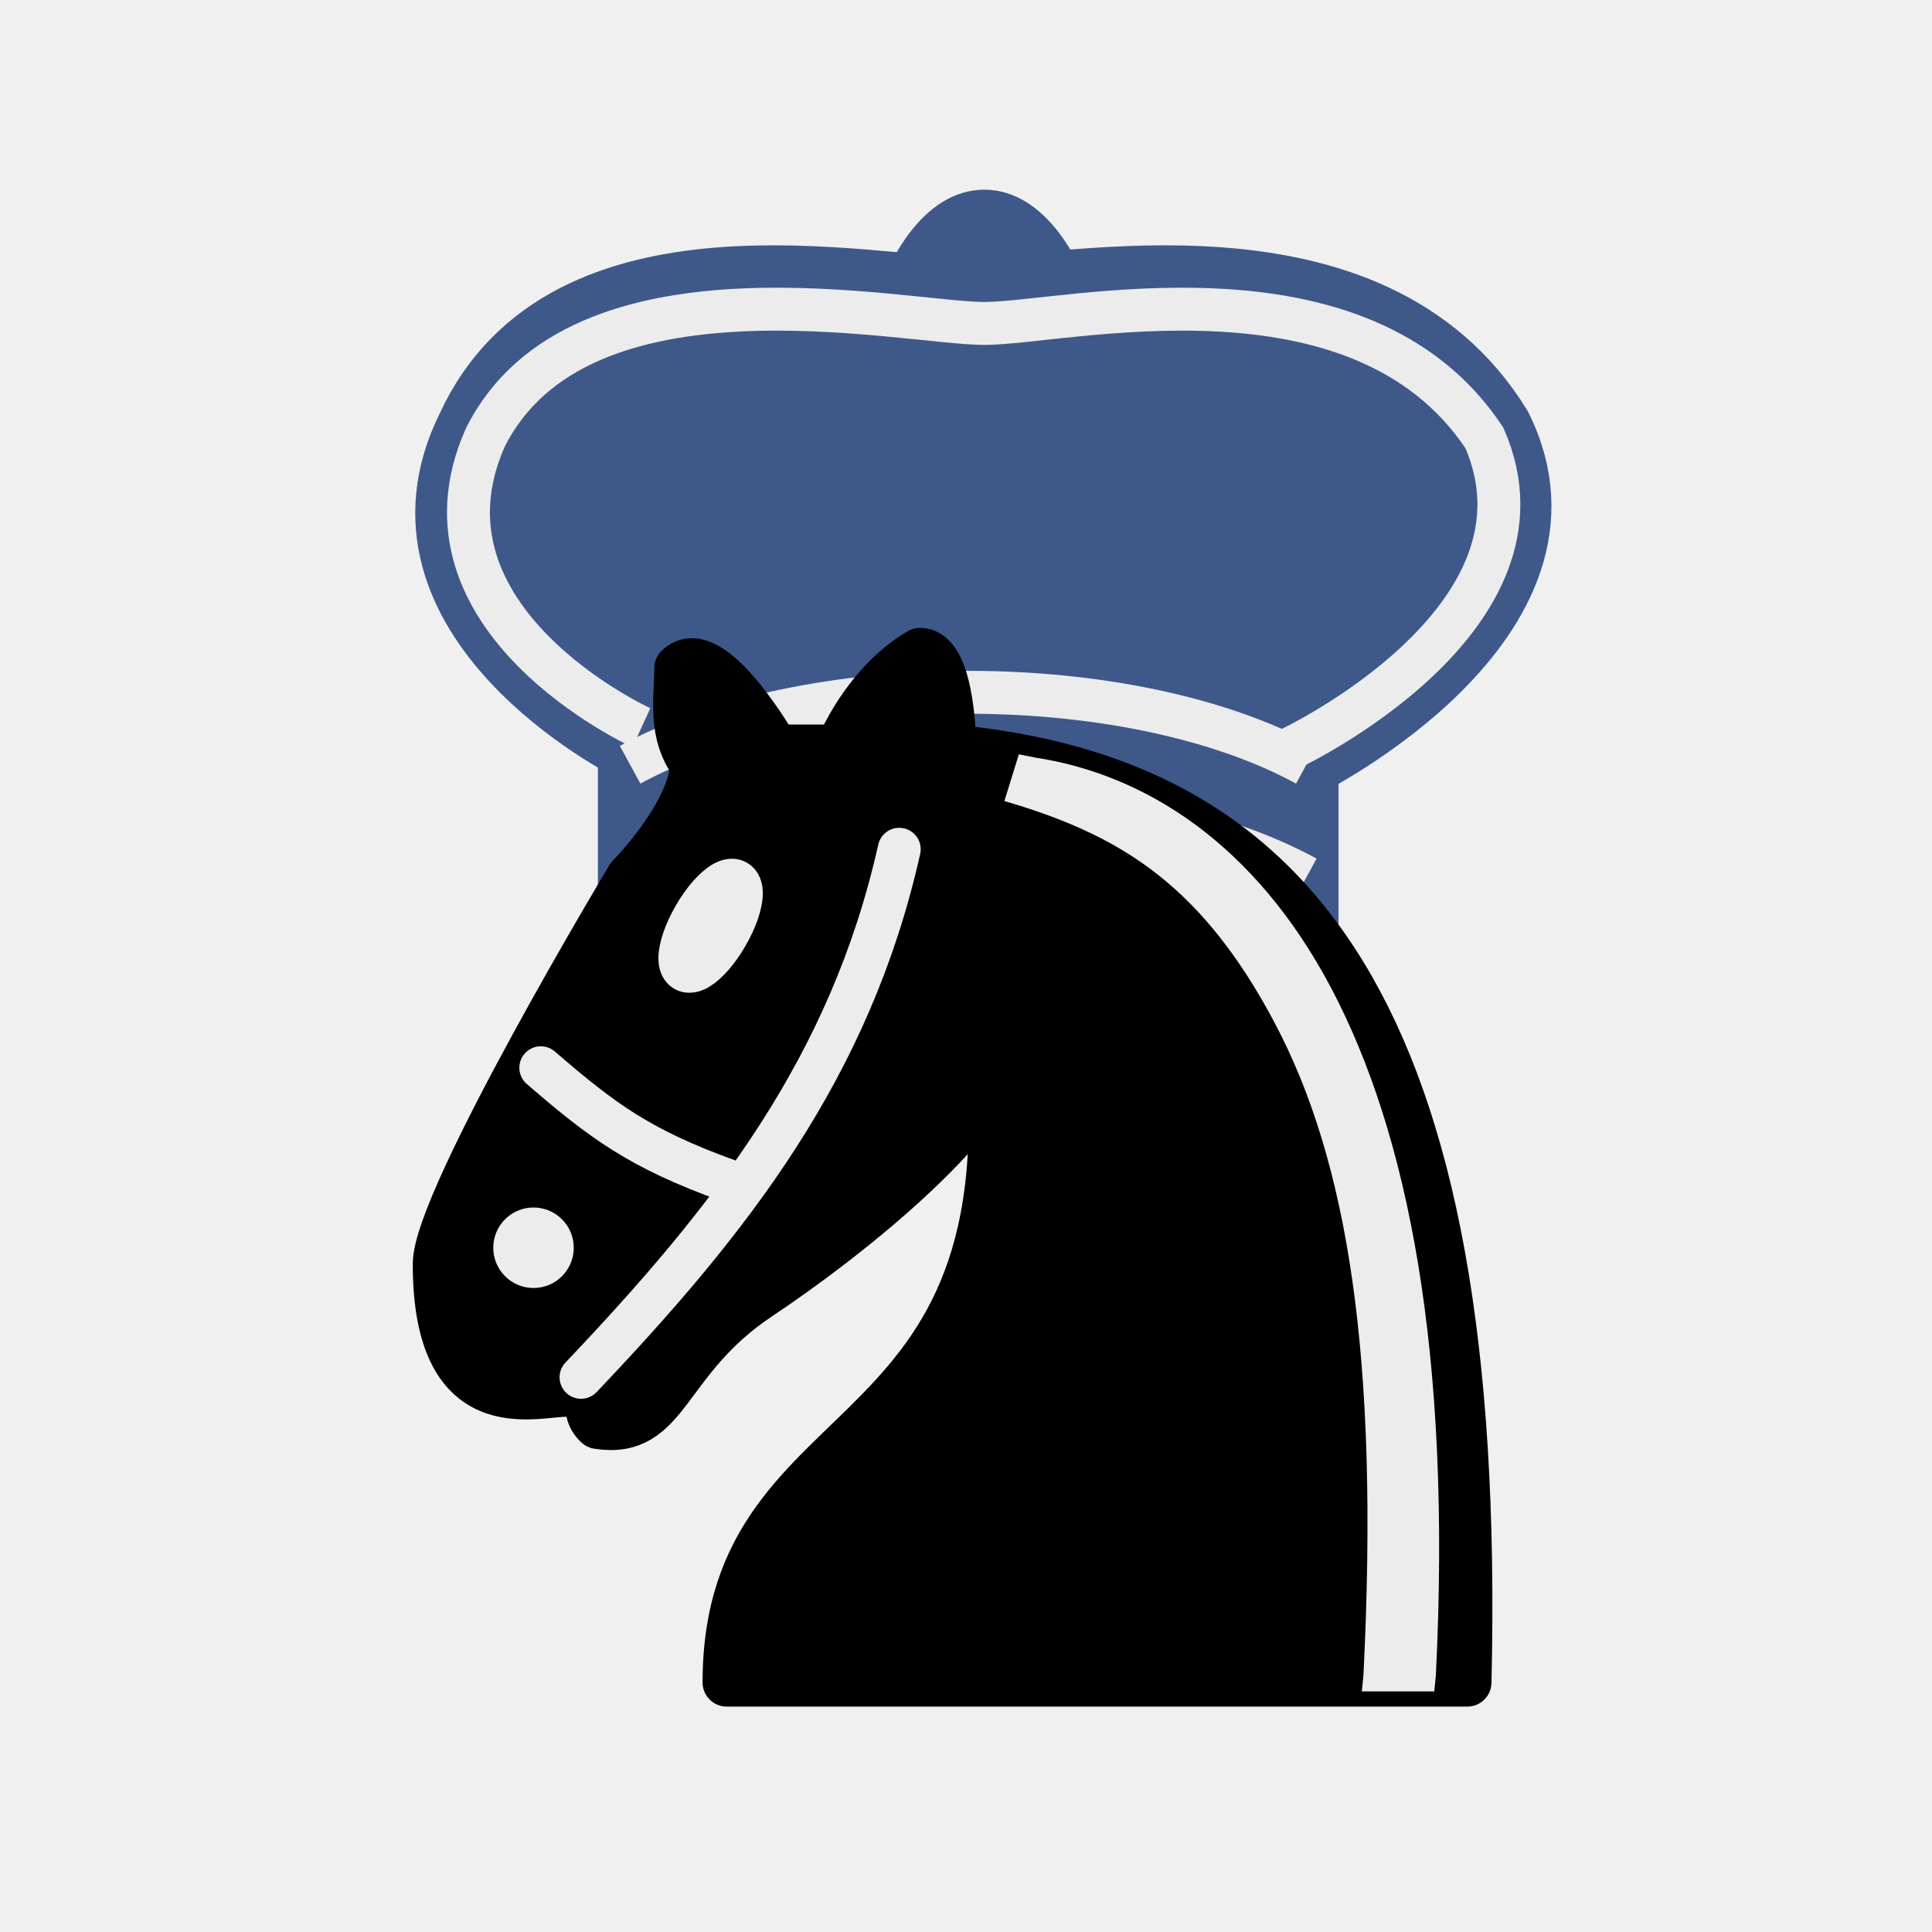
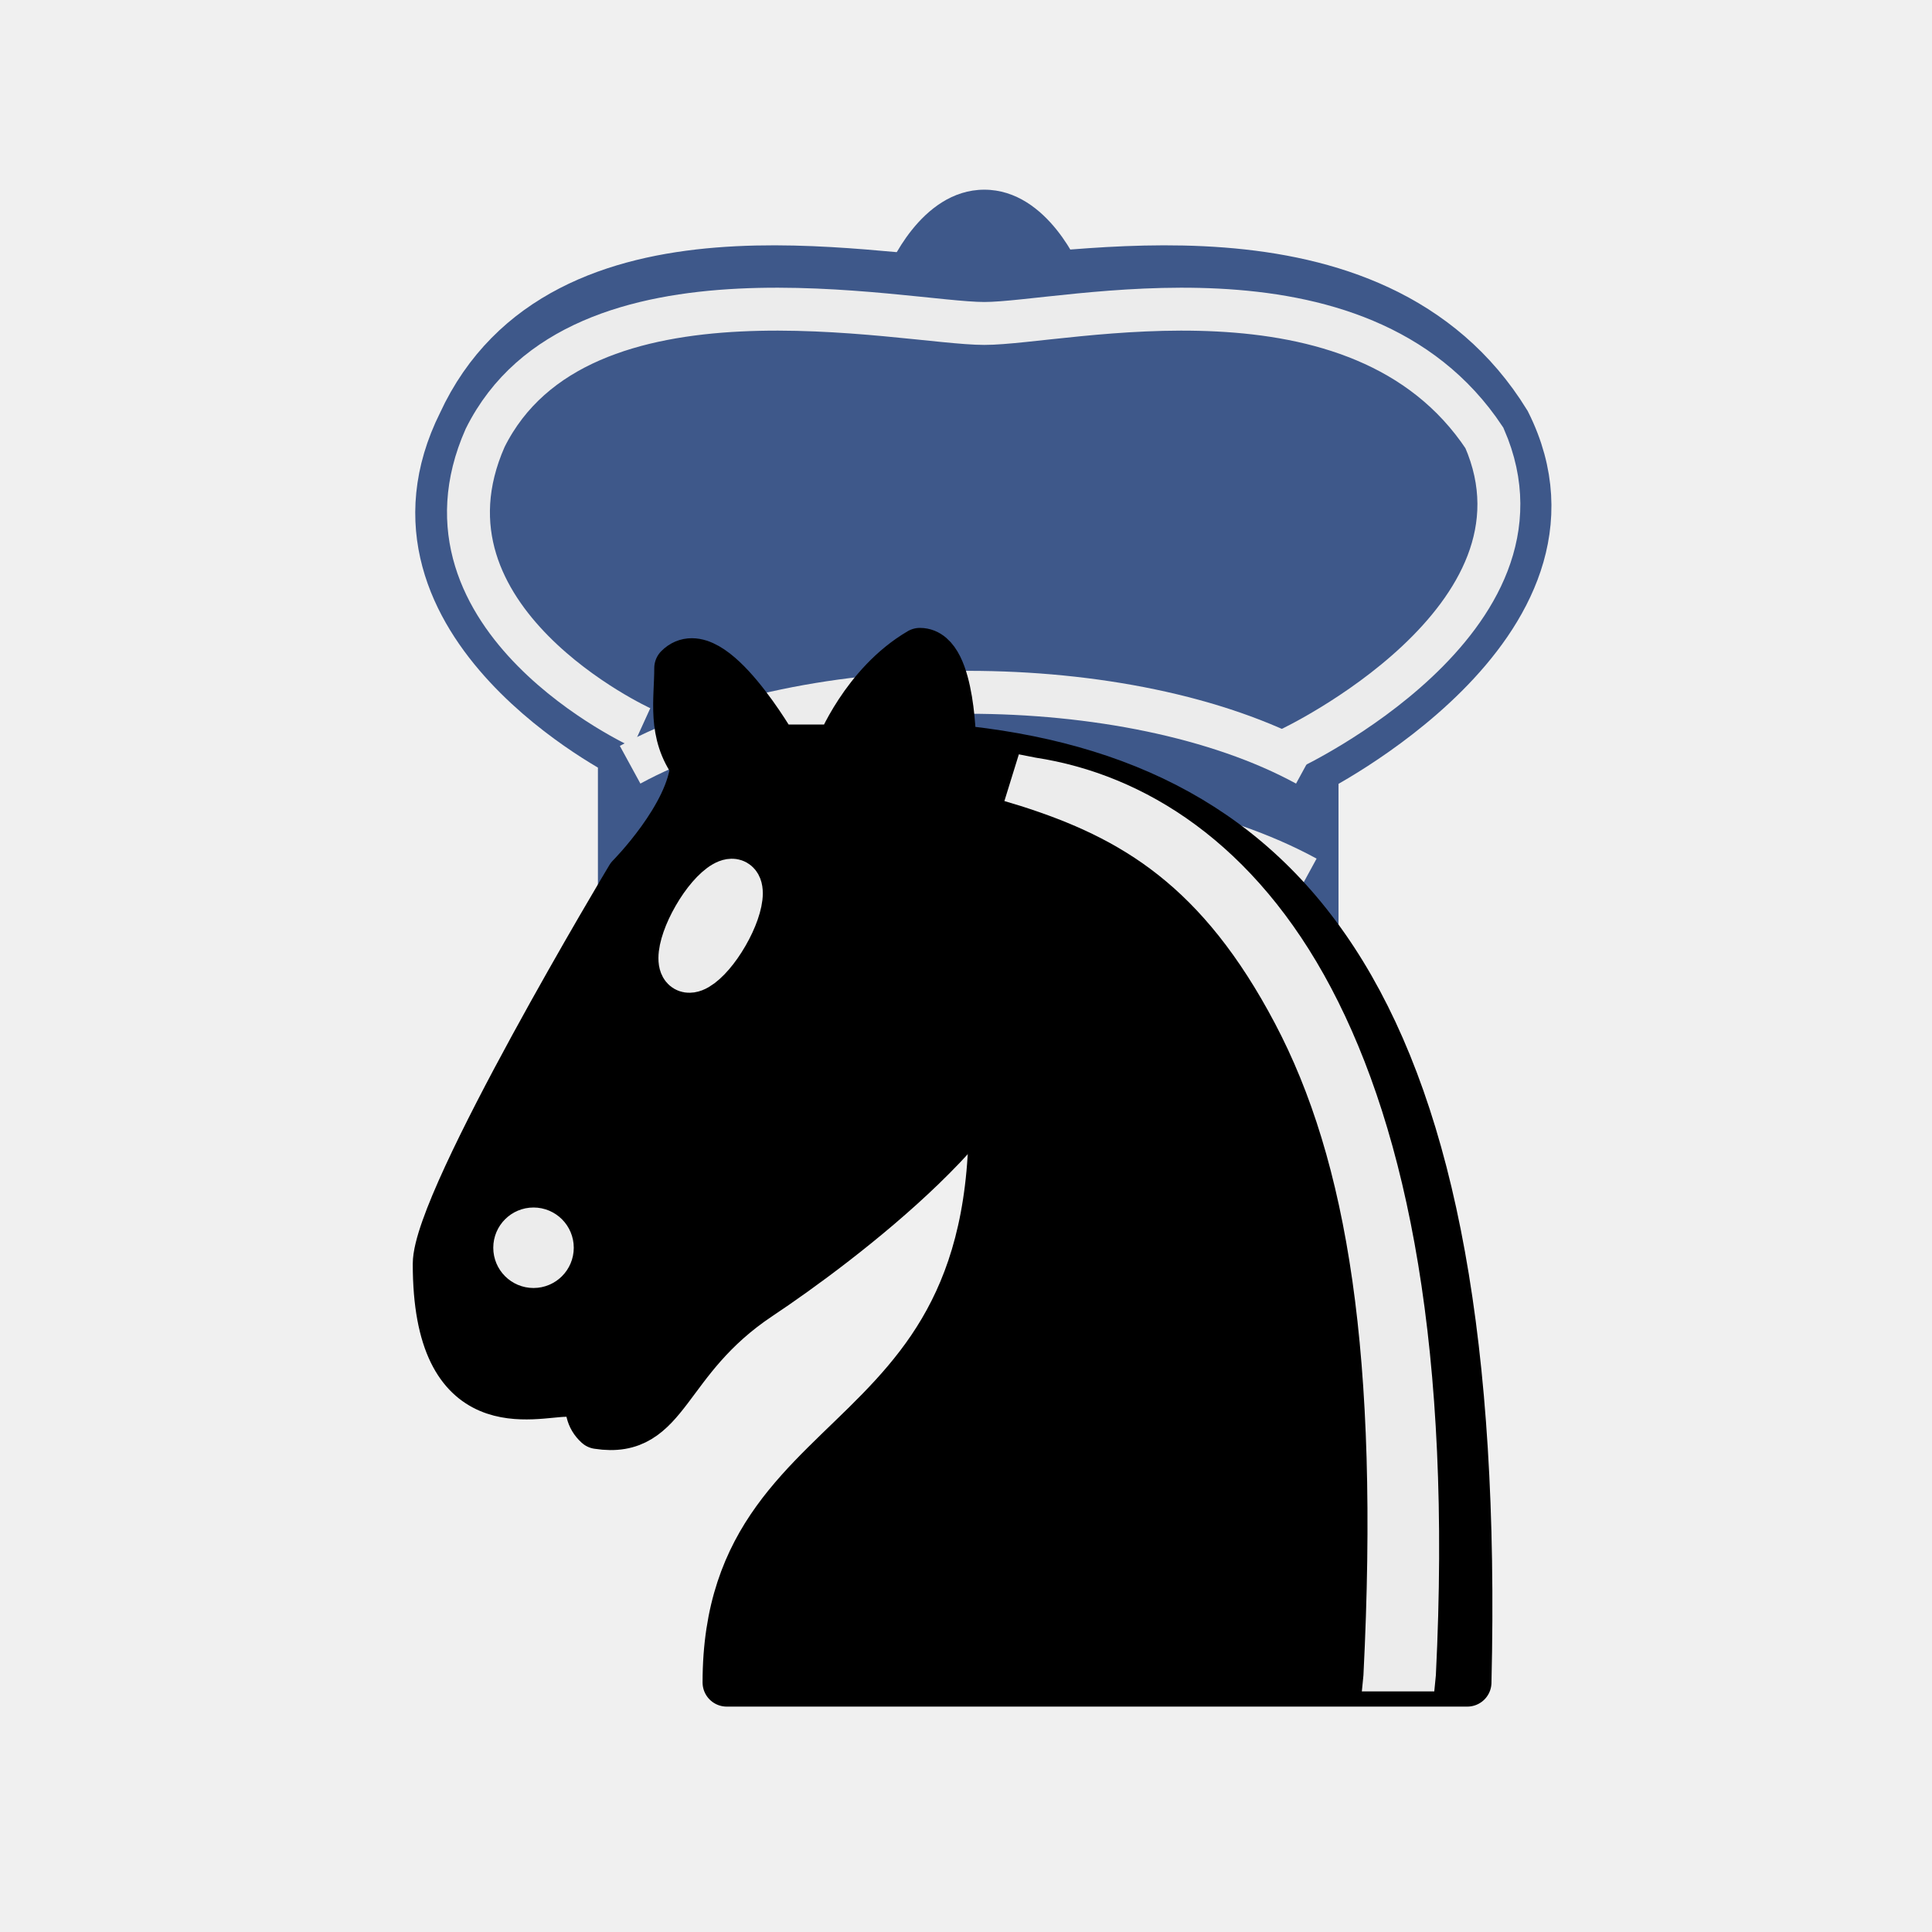
<svg xmlns="http://www.w3.org/2000/svg" width="45" height="45" version="1.1" id="svg9534">
  <defs id="defs9538" />
  <g id="g10736" transform="matrix(0.75,0,0,0.75,13.11075,23.35875)">
    <path d="m 13.088,-18.197 c 0,0 4.5,-1.557 3,-4.557 0,0 -1,-2.5 -3,-2.5 -2,0 -3,2.5 -3,2.5 -1.5,3 3,4.557 3,4.557" fill="#000000" stroke-linecap="butt" stroke-linejoin="miter" id="path4127" style="fill:#3e588a;fill-opacity:1" />
    <path d="m 2.088,-3.895 c 5.863,-3.58 15.809,-2.534 21,0 v -3.5 c 0,0 9,-4.5 6,-10.5 -4,-6.5 -13.5,-4.257 -16.5,-4.257 -3,0 -12.5,-2.243 -15.5,4.257 -3,6 5,10 5,10 z" fill="#000000" id="path4129" style="stroke:#3e588a;stroke-width:2;stroke-miterlimit:4;stroke-dasharray:none;fill:#3e588a;fill-opacity:1;stroke-opacity:1" />
    <path d="m 22.588,-7.895 c 0,0 8.5,-4 6.03,-9.65 -3.88,-5.85 -13.03,-3.555 -15.53,-3.555 -2.5,0 -12.594,-2.295 -15.503,3.555 -2.497,5.65 4.853,9 4.853,9" stroke="#ececec" id="path4133" style="stroke:#ececec;stroke-width:1.333;stroke-miterlimit:4;stroke-dasharray:none;stroke-opacity:1;fill:#3e588a;fill-opacity:1" />
    <path d="m 2.088,-7.395 c 5.5,-3 15.5,-3 21,0" stroke="#ececec" id="path4135" style="stroke:#ececec;stroke-width:1.333;stroke-miterlimit:4;stroke-dasharray:none;stroke-opacity:1;fill:none" />
    <path d="m 2.088,-3.895 c 5.5,-3 15.5,-3 21,0" stroke="#ececec" id="path10758" style="stroke:#ececec;stroke-width:1.333;stroke-miterlimit:4;stroke-dasharray:none;stroke-opacity:1;fill:none" />
  </g>
  <g fill="none" fill-rule="evenodd" stroke="#000000" stroke-width="1.5" stroke-linecap="round" stroke-linejoin="round" id="g9532" transform="matrix(0.75,0,0,0.75,5.676659,9.9375)">
    <path d="m 22,10 c 10.5,1 16.5,8 16,29 H 15 c 0,-9 10,-6.5 8,-21" fill="#000000" id="path9524" />
    <path d="m 24,18 c 0.38,2.91 -5.55,7.37 -8,9 -3,2 -2.82,4.34 -5,4 -1.042,-0.94 1.41,-3.04 0,-3 -1,0 0.19,1.23 -1,2 -1,0 -4.003,1 -4,-4 0,-2 6,-12 6,-12 0,0 1.89,-1.9 2,-3.5 -0.73,-0.994 -0.5,-2 -0.5,-3 1,-1 3,2.5 3,2.5 h 2 c 0,0 0.78,-1.992 2.5,-3 1,0 1,3 1,3" fill="#000000" id="path9526" />
    <path d="m 9.5,25.5 a 0.5,0.5 0 1 1 -1,0 0.5,0.5 0 1 1 1,0 z m 5.433,-9.75 a 0.5,1.5 30 1 1 -0.866,-0.5 0.5,1.5 30 1 1 0.866,0.5 z" fill="#ececec" stroke="#ececec" id="path9528" style="stroke:#ececec;stroke-opacity:1" />
  </g>
  <path d="m 23.731,17.57 -0.337,1.088 0.375,0.113 c 2.362,0.75 4.238,1.867 5.925,5.062 1.688,3.195 2.438,7.732 2.063,15.188 l -0.037,0.375 h 1.687 l 0.037,-0.375 c 0.375,-7.545 -0.66,-12.637 -2.437,-16.005 -1.777,-3.368 -4.342,-4.98 -6.892,-5.37 z" fill="#ececec" stroke="none" id="path7081" style="stroke-width:0.75" />
-   <g id="g11072" style="stroke:#ffffff;stroke-opacity:1" transform="translate(1.355684,-8.892856)">
-     <path style="fill:none;fill-opacity:1;stroke:#ececec;stroke-width:1;stroke-linecap:round;stroke-linejoin:miter;stroke-miterlimit:4;stroke-dasharray:none;stroke-opacity:1" d="m 12.178,40.973 c 3.494,-3.676 6.271,-7.211 7.411,-12.299" id="path10760" />
-     <path style="fill:#000080;fill-opacity:1;stroke:#ececec;stroke-width:1;stroke-linecap:round;stroke-linejoin:miter;stroke-miterlimit:4;stroke-dasharray:none;stroke-opacity:1" d="m 11.241,33.763 c 1.432,1.235 2.29,1.882 4.375,2.634" id="path10762" />
-   </g>
</svg>
